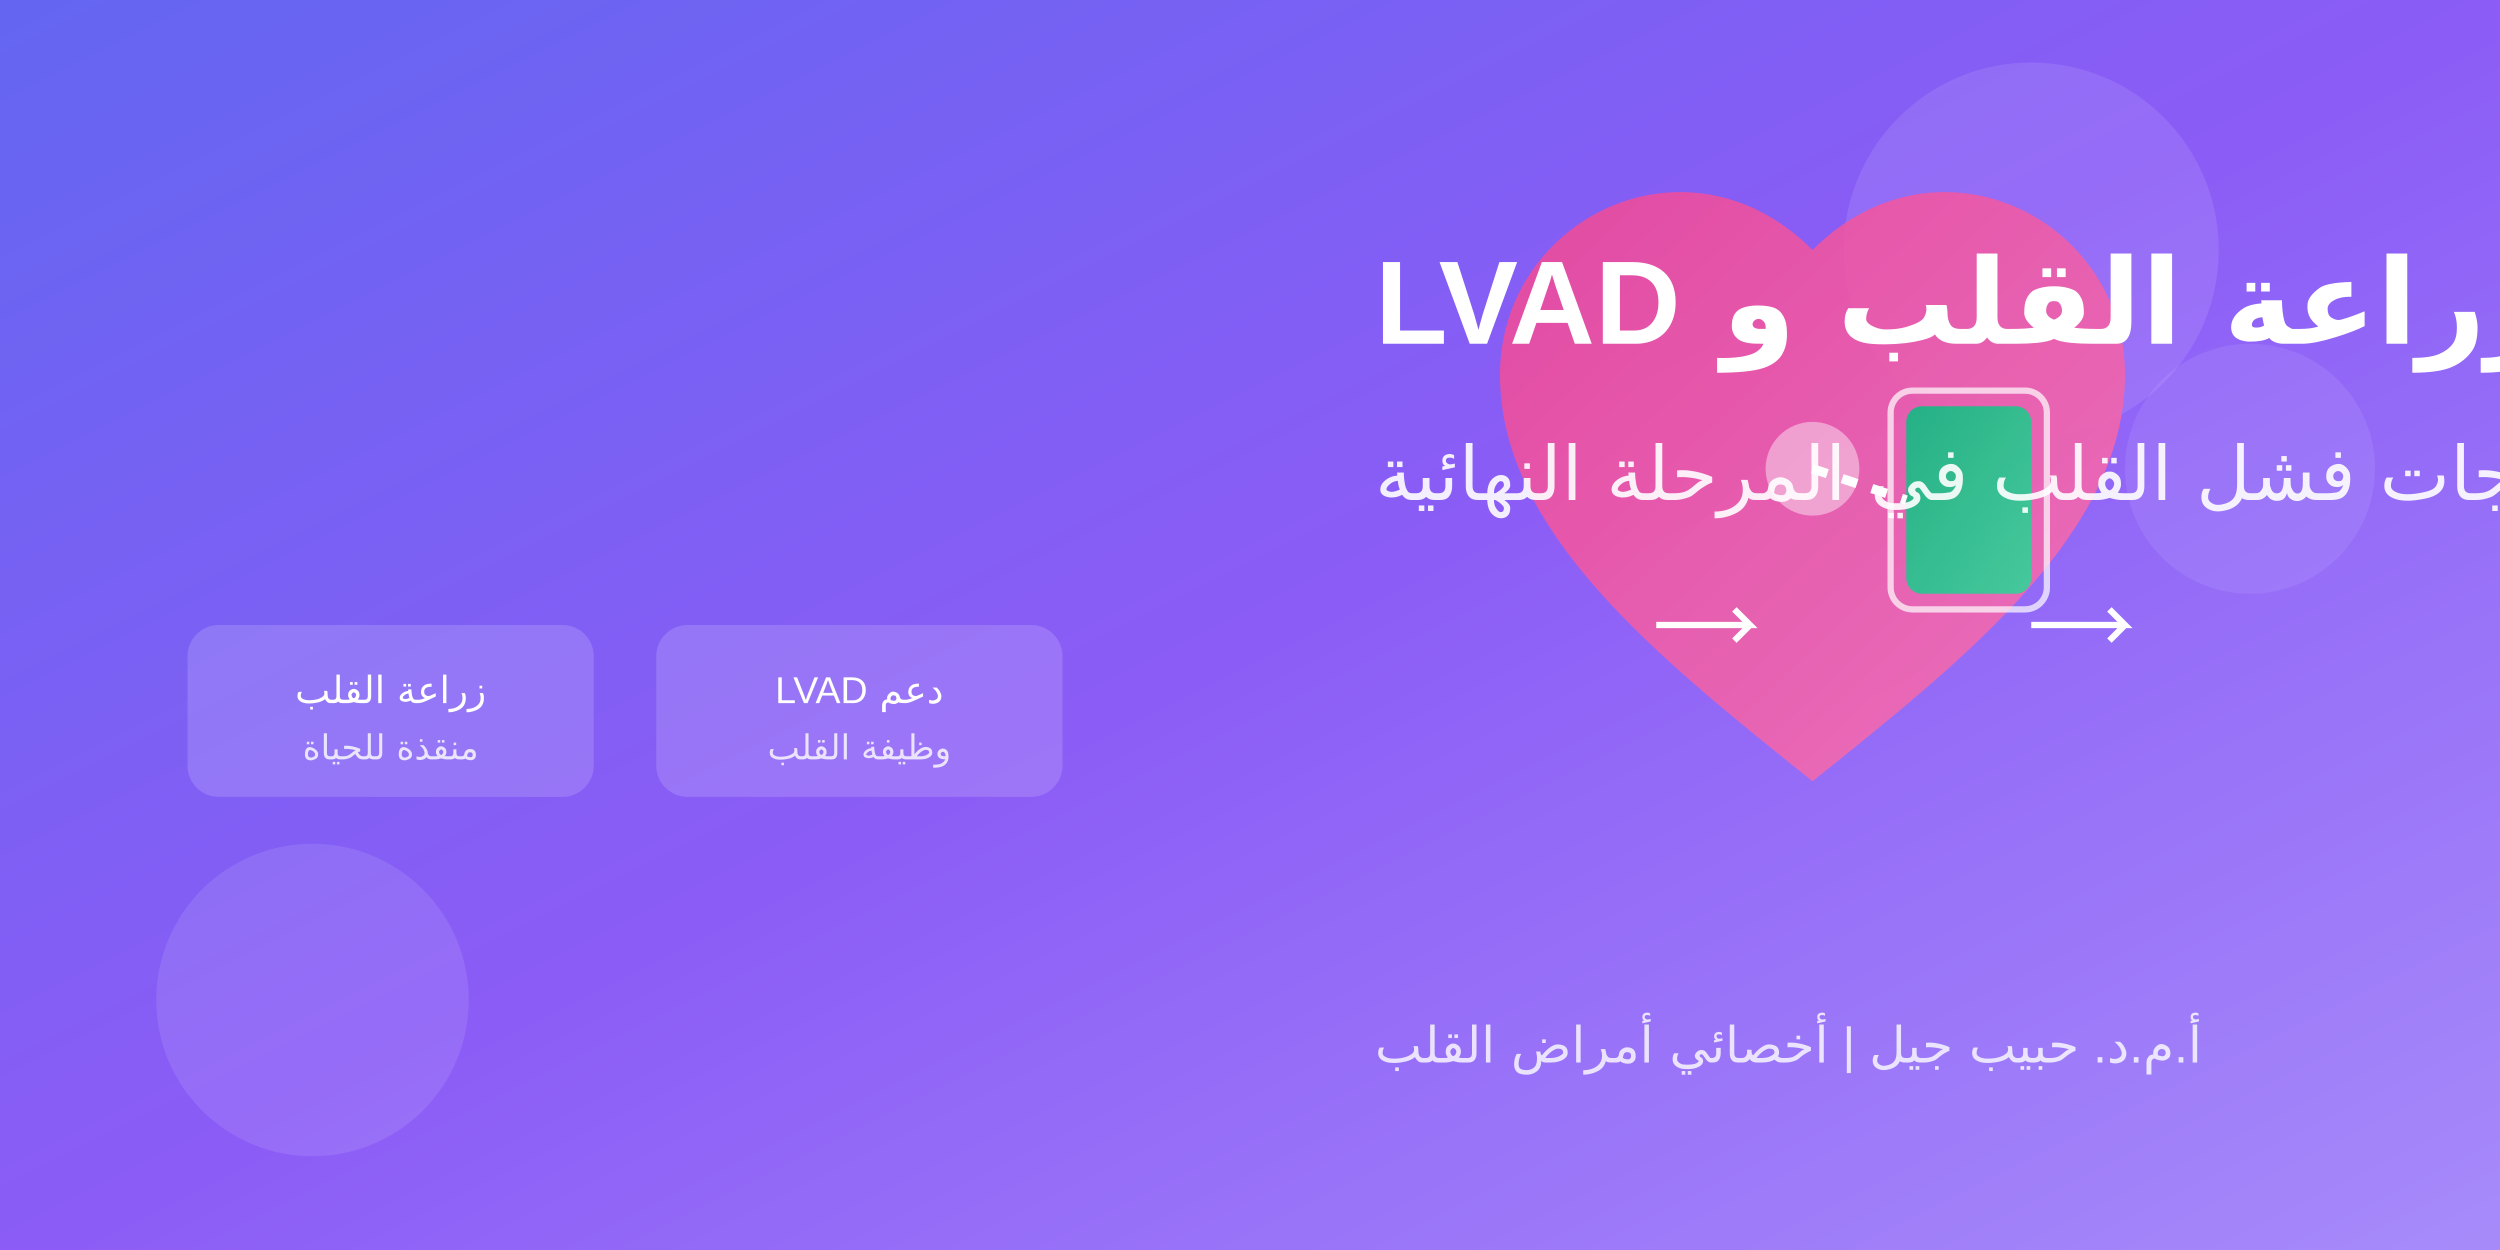
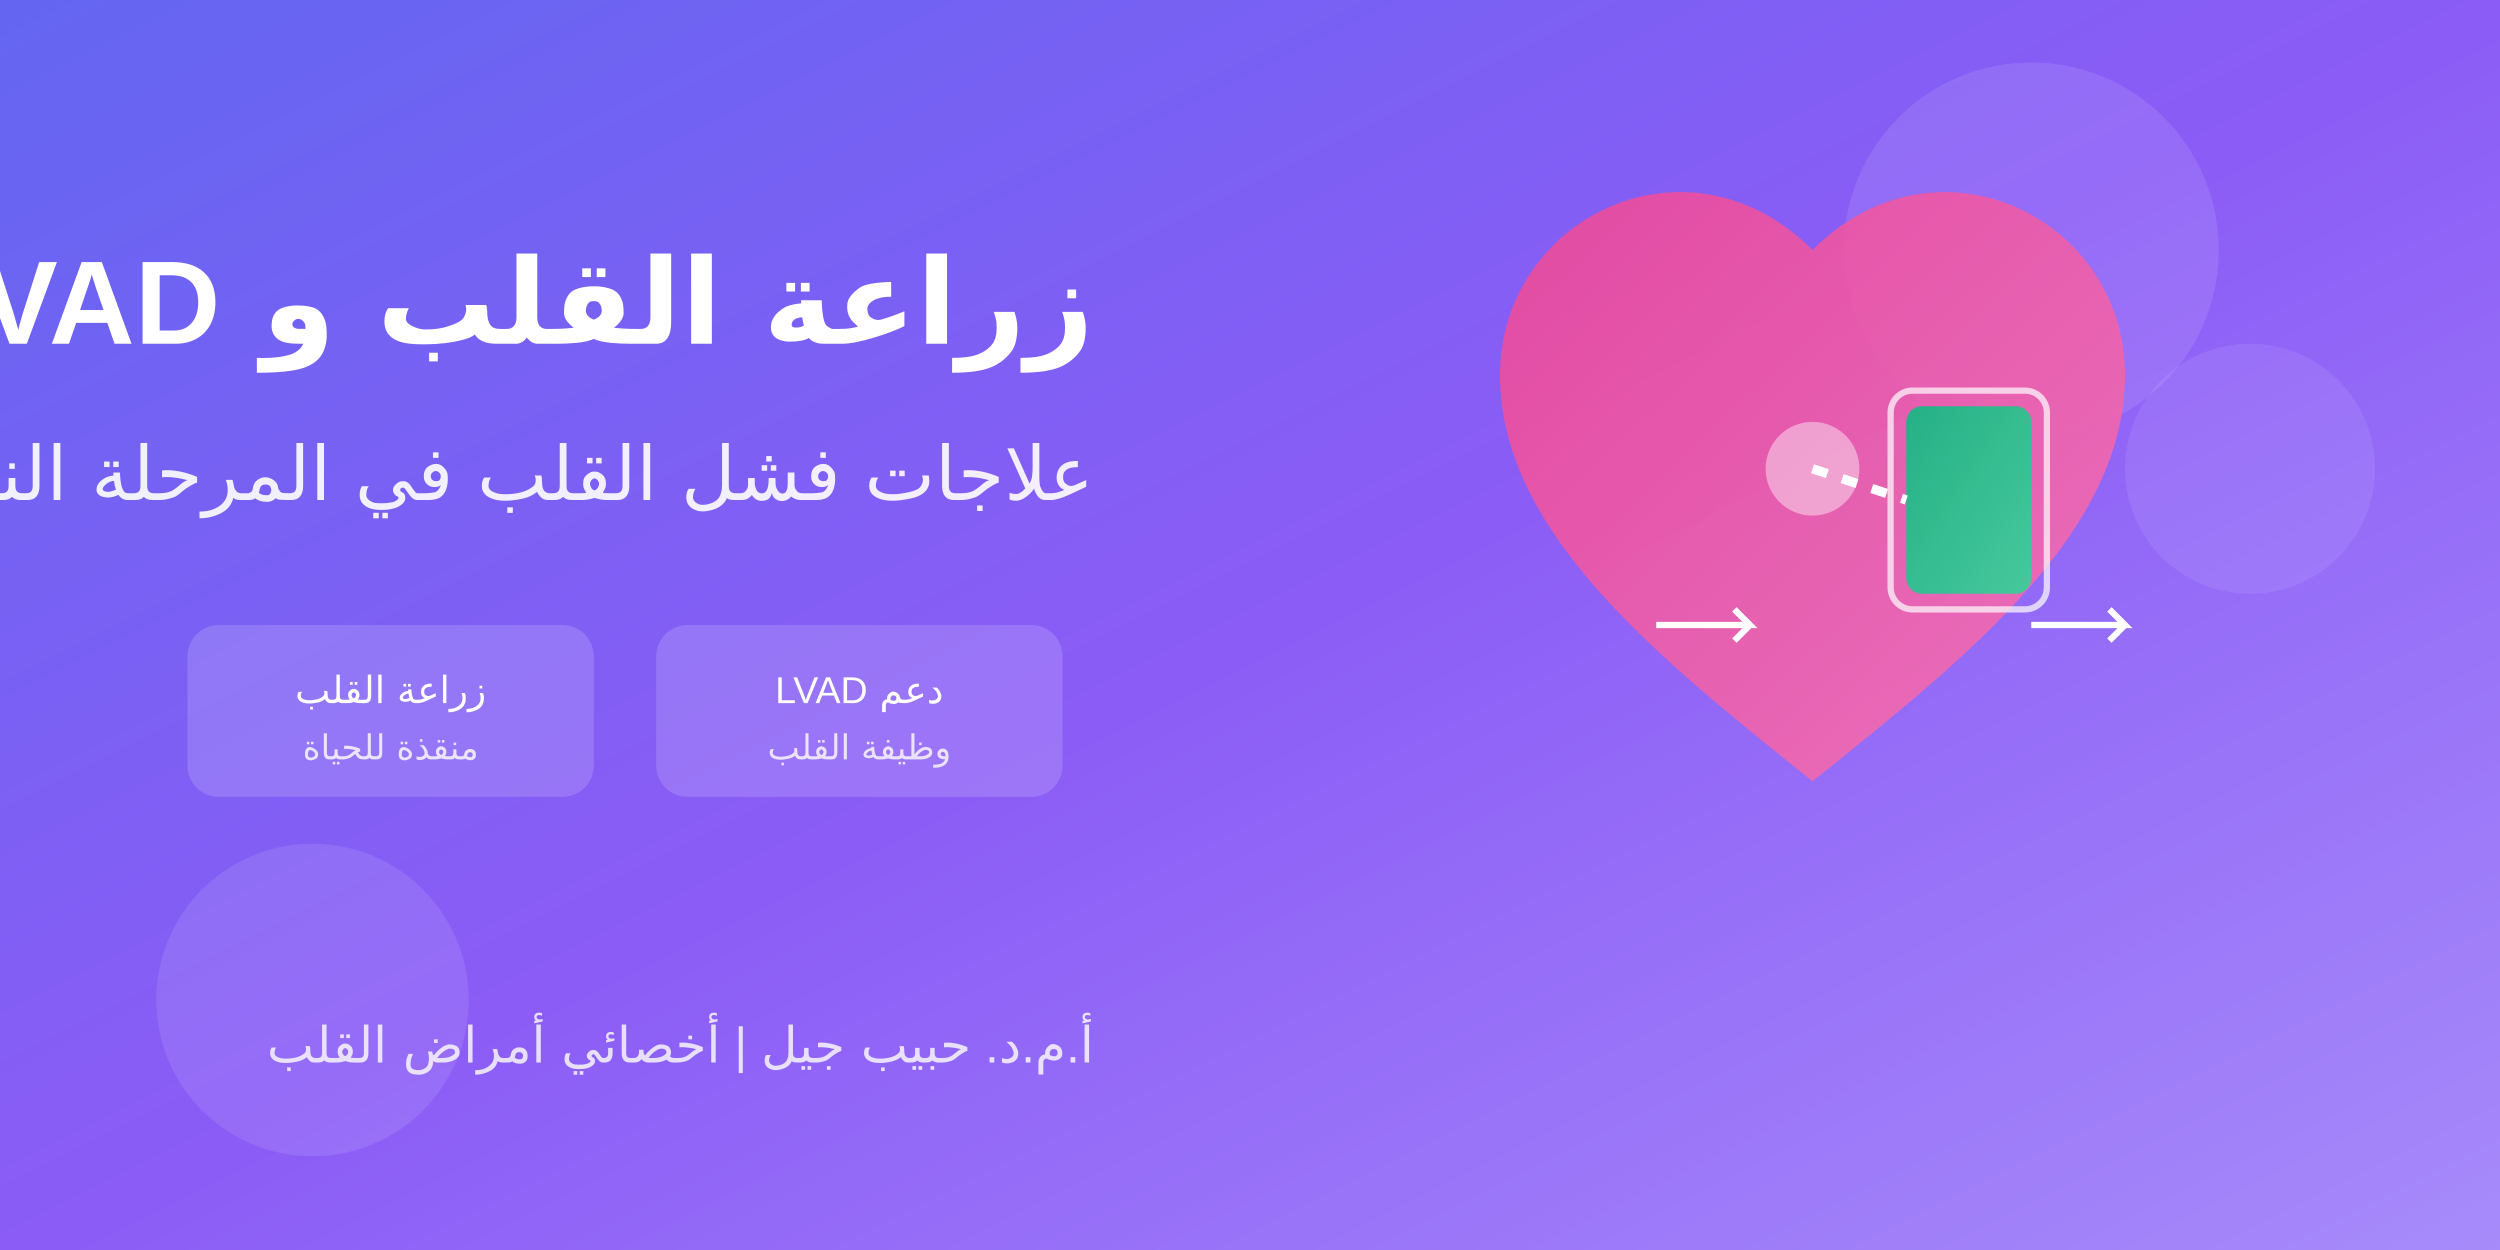
<svg xmlns="http://www.w3.org/2000/svg" viewBox="0 0 800 400">
  <defs>
    <linearGradient id="bgGradTransplant" x1="0%" y1="0%" x2="100%" y2="100%">
      <stop offset="0%" style="stop-color:#6366F1;stop-opacity:1" />
      <stop offset="50%" style="stop-color:#8B5CF6;stop-opacity:1" />
      <stop offset="100%" style="stop-color:#A78BFA;stop-opacity:1" />
    </linearGradient>
    <linearGradient id="heartGradTransplant" x1="0%" y1="0%" x2="100%" y2="100%">
      <stop offset="0%" style="stop-color:#EC4899;stop-opacity:1" />
      <stop offset="100%" style="stop-color:#F472B6;stop-opacity:1" />
    </linearGradient>
    <linearGradient id="deviceGradTransplant" x1="0%" y1="0%" x2="100%" y2="100%">
      <stop offset="0%" style="stop-color:#10B981;stop-opacity:1" />
      <stop offset="100%" style="stop-color:#34D399;stop-opacity:1" />
    </linearGradient>
  </defs>
  <rect width="800" height="400" fill="url(#bgGradTransplant)" />
  <circle cx="650" cy="80" r="60" fill="rgba(255,255,255,0.1)" />
  <circle cx="720" cy="150" r="40" fill="rgba(255,255,255,0.08)" />
  <circle cx="100" cy="320" r="50" fill="rgba(255,255,255,0.1)" />
  <g transform="translate(480, 50)">
    <path d="M100,30 C60,-10 0,20 0,70 C0,120 50,160 100,200 C150,160 200,120 200,70 C200,20 140,-10 100,30" fill="url(#heartGradTransplant)" opacity="0.9" />
    <rect x="130" y="80" width="40" height="60" rx="5" fill="url(#deviceGradTransplant)" opacity="0.9" />
    <rect x="125" y="75" width="50" height="70" rx="7" fill="none" stroke="white" stroke-width="2" opacity="0.7" />
    <path d="M100,100 L130,110" fill="none" stroke="white" stroke-width="3" stroke-dasharray="5,5" />
    <path d="M50,150 L80,150 L75,145 L80,150 L75,155" fill="none" stroke="white" stroke-width="2" />
    <path d="M170,150 L200,150 L195,145 L200,150 L195,155" fill="none" stroke="white" stroke-width="2" />
    <circle cx="100" cy="100" r="15" fill="rgba(255,255,255,0.7)" opacity="0.6">
      <animate attributeName="r" values="15;25;15" dur="1.5s" repeatCount="indefinite" />
      <animate attributeName="opacity" values="0.6;0.2;0.6" dur="1.5s" repeatCount="indefinite" />
    </circle>
  </g>
-   <text x="440" y="110" font-family="Arial, sans-serif" font-size="38" font-weight="bold" fill="white" text-anchor="end" direction="rtl">
+   <text x="350" y="110" font-family="Arial, sans-serif" font-size="38" font-weight="bold" fill="white" text-anchor="start" direction="rtl">
    زراعة القلب و LVAD
  </text>
-   <text x="440" y="160" font-family="Arial, sans-serif" font-size="24" fill="rgba(255,255,255,0.9)" text-anchor="end" direction="rtl">
+   <text x="350" y="160" font-family="Arial, sans-serif" font-size="24" fill="rgba(255,255,255,0.9)" text-anchor="start" direction="rtl">
    علاجات فشل القلب في المرحلة النهائية
  </text>
  <g transform="translate(60, 200)">
    <rect x="0" y="0" width="130" height="55" rx="10" fill="rgba(255,255,255,0.15)" />
    <text x="65" y="25" font-family="Arial, sans-serif" font-size="12" fill="white" text-anchor="middle" direction="rtl">زراعة القلب</text>
    <text x="65" y="43" font-family="Arial, sans-serif" font-size="11" fill="rgba(255,255,255,0.8)" text-anchor="middle" direction="rtl">منقذة للحياة</text>
  </g>
  <g transform="translate(210, 200)">
    <rect x="0" y="0" width="130" height="55" rx="10" fill="rgba(255,255,255,0.15)" />
    <text x="65" y="25" font-family="Arial, sans-serif" font-size="12" fill="white" text-anchor="middle" direction="rtl">دعم LVAD</text>
    <text x="65" y="43" font-family="Arial, sans-serif" font-size="11" fill="rgba(255,255,255,0.8)" text-anchor="middle" direction="rtl">وظيفة القلب</text>
  </g>
-   <text x="440" y="340" font-family="Arial, sans-serif" font-size="16" fill="rgba(255,255,255,0.8)" text-anchor="end" direction="rtl">
+   <text x="350" y="340" font-family="Arial, sans-serif" font-size="16" fill="rgba(255,255,255,0.8)" text-anchor="start" direction="rtl">
    أ.م.د. حبيب جيل | أخصائي أمراض القلب
  </text>
</svg>
